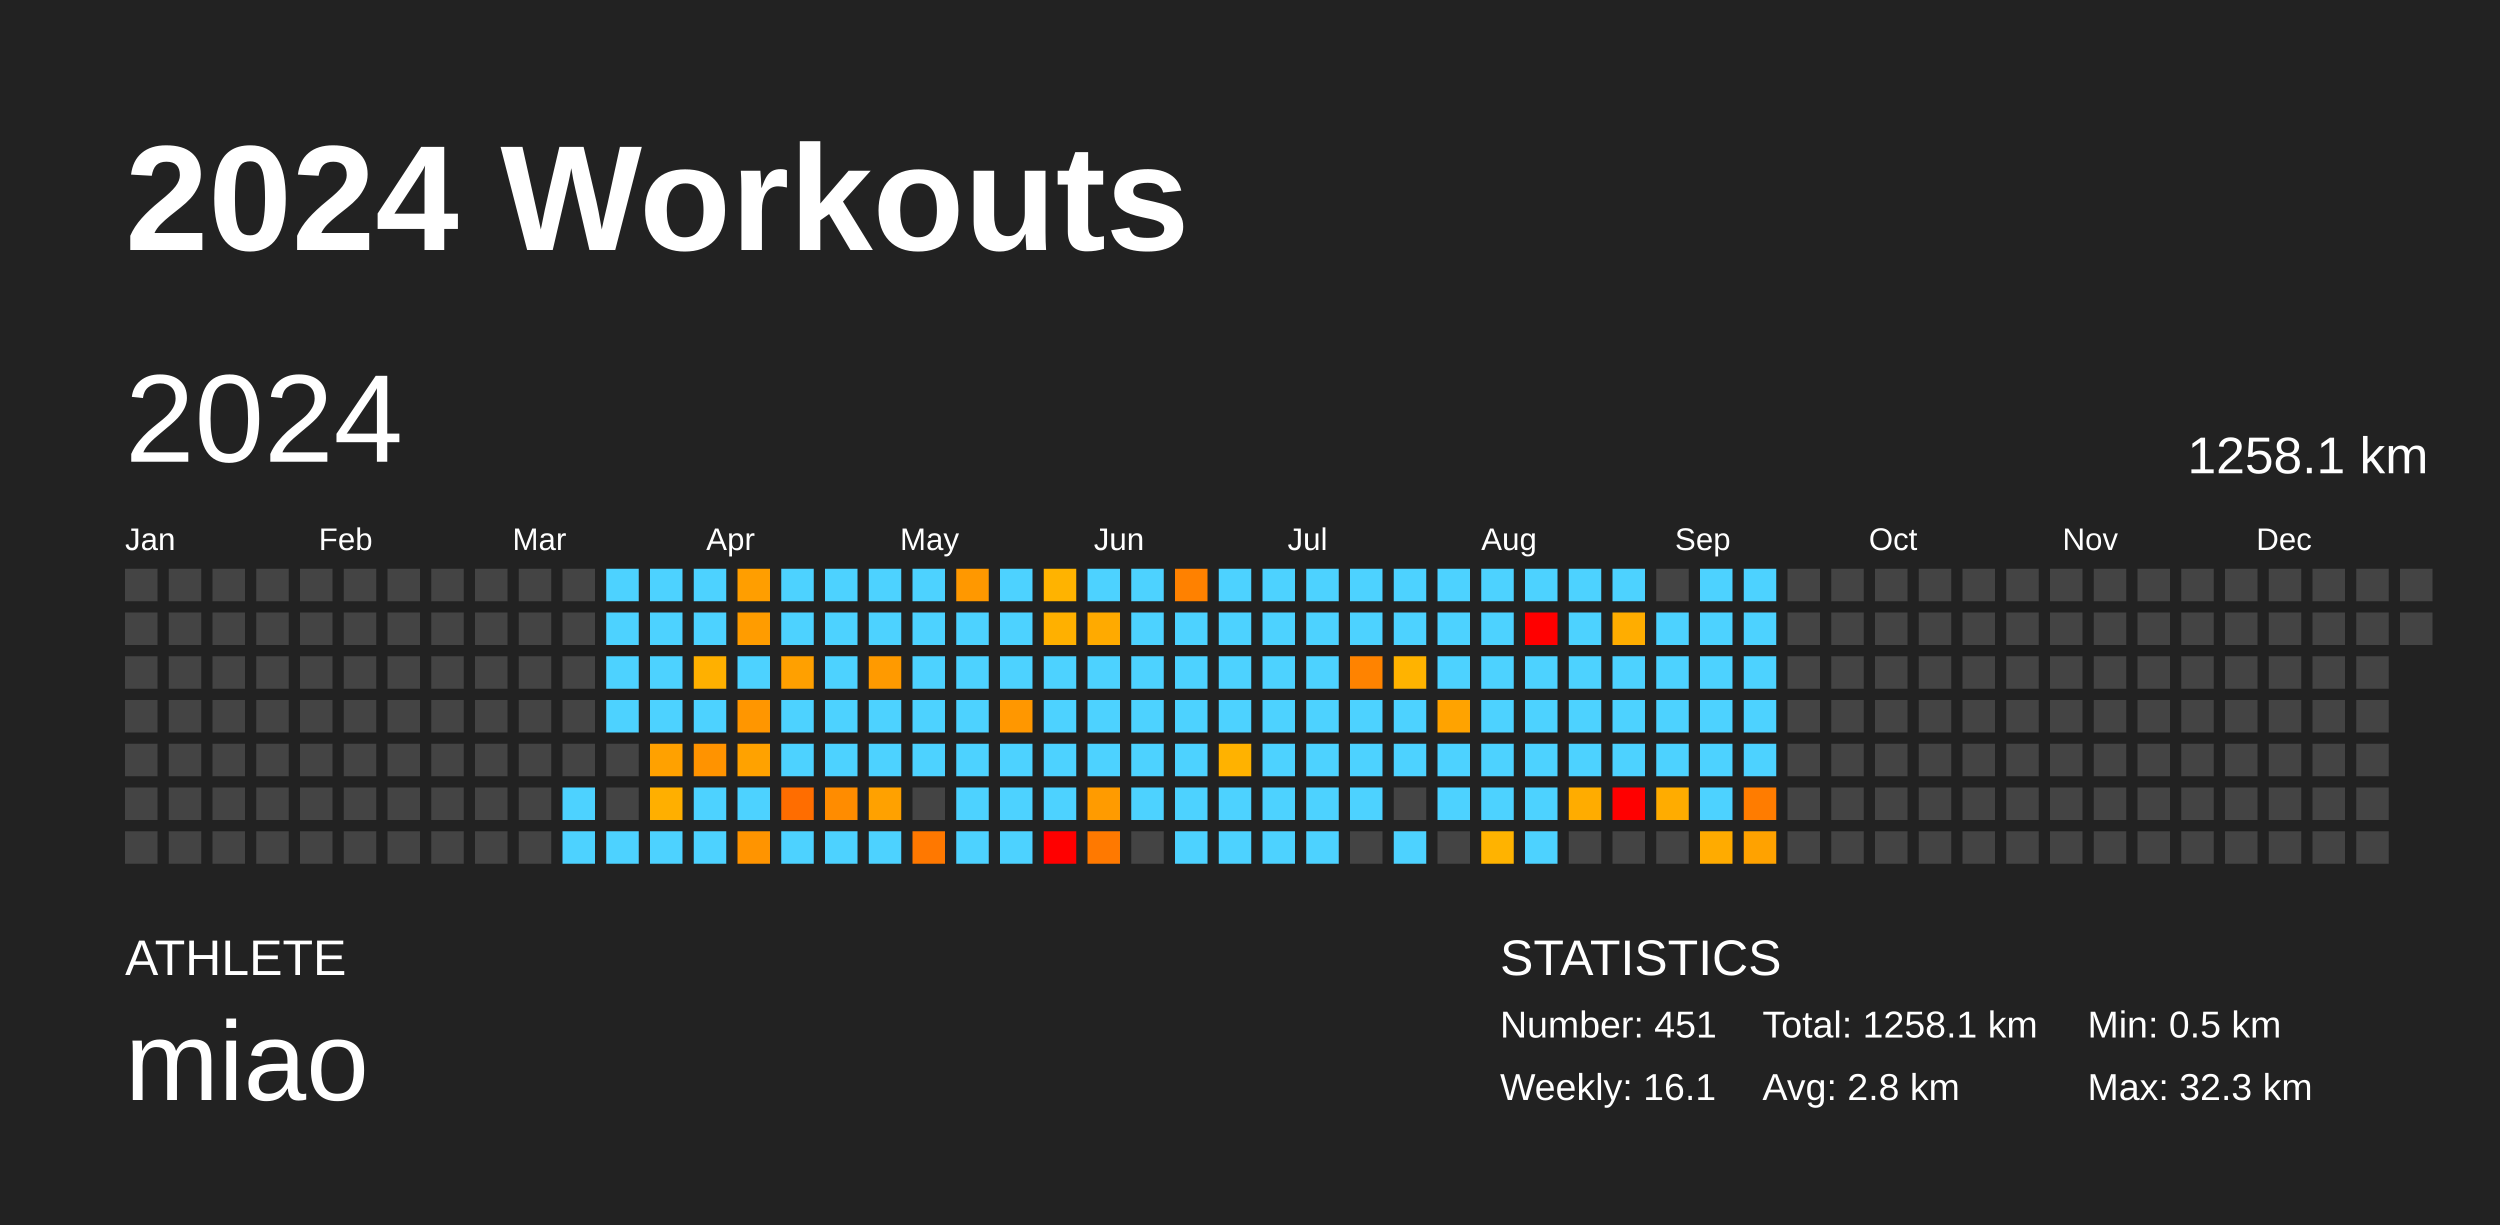
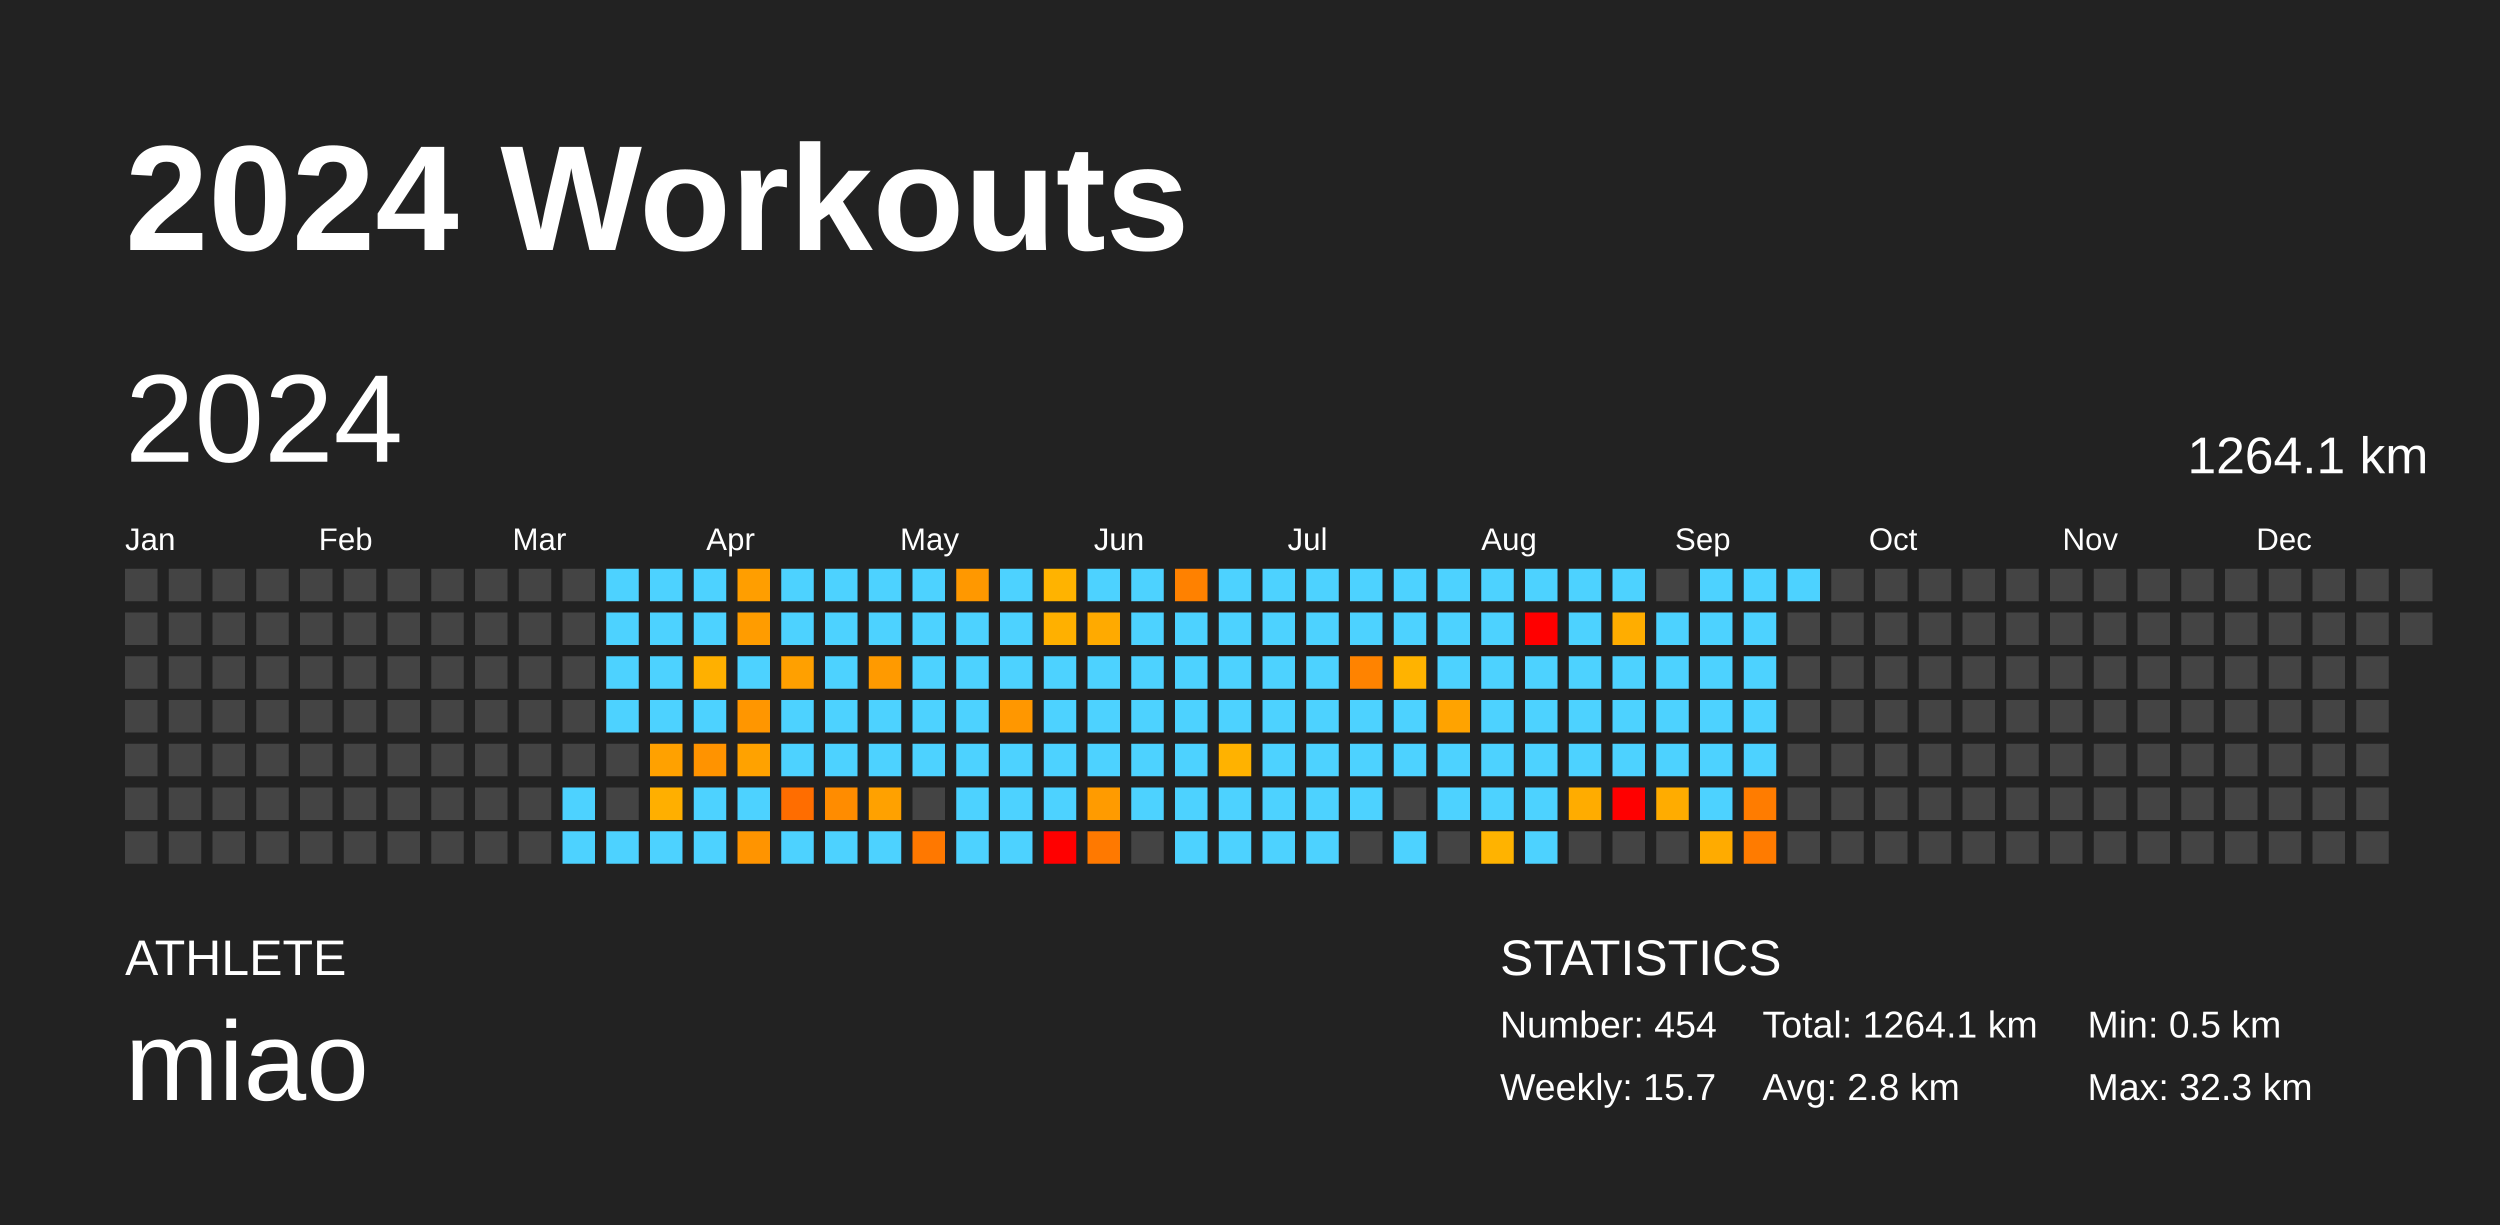
<svg xmlns="http://www.w3.org/2000/svg" baseProfile="full" height="98mm" version="1.1" viewBox="0,0,200,98" width="200mm">
  <defs />
  <rect fill="#222222" height="98" width="200" x="0" y="0" />
  <text fill="#FFFFFF" style="font-size:12px; font-family:Arial; font-weight:bold;" x="10" y="20">2024 Workouts</text>
  <text fill="#FFFFFF" style="font-size:4px; font-family:Arial" x="10" y="78">ATHLETE</text>
  <text fill="#FFFFFF" style="font-size:9px; font-family:Arial" x="10" y="88">miao</text>
  <text fill="#FFFFFF" style="font-size:4px; font-family:Arial" x="120" y="78">STATISTICS</text>
-   <text fill="#FFFFFF" style="font-size:3px; font-family:Arial" x="120" y="83">Number: 451</text>
-   <text fill="#FFFFFF" style="font-size:3px; font-family:Arial" x="120" y="88">Weekly: 16.1</text>
-   <text fill="#FFFFFF" style="font-size:3px; font-family:Arial" x="141" y="83">Total: 1258.1 km</text>
+   <text fill="#FFFFFF" style="font-size:3px; font-family:Arial" x="120" y="83">Number: 454</text>
+   <text fill="#FFFFFF" style="font-size:3px; font-family:Arial" x="120" y="88">Weekly: 15.7</text>
+   <text fill="#FFFFFF" style="font-size:3px; font-family:Arial" x="141" y="83">Total: 1264.1 km</text>
  <text fill="#FFFFFF" style="font-size:3px; font-family:Arial" x="141" y="88">Avg: 2.8 km</text>
  <text fill="#FFFFFF" style="font-size:3px; font-family:Arial" x="167" y="83">Min: 0.5 km</text>
  <text fill="#FFFFFF" style="font-size:3px; font-family:Arial" x="167" y="88">Max: 32.3 km</text>
  <text dominant-baseline="hanging" fill="#FFFFFF" style="font-size:10.0px; font-family:Arial;" x="10" y="30">2024</text>
-   <text dominant-baseline="hanging" fill="#FFFFFF" style="font-size:4.125px; font-family:Arial;" x="175" y="35">1258.1 km</text>
+   <text dominant-baseline="hanging" fill="#FFFFFF" style="font-size:4.125px; font-family:Arial;" x="175" y="35">1264.1 km</text>
  <text fill="#FFFFFF" style="font-size:2.5px; font-family:Arial" x="10.0" y="44">Jan</text>
  <text fill="#FFFFFF" style="font-size:2.5px; font-family:Arial" x="25.5" y="44">Feb</text>
  <text fill="#FFFFFF" style="font-size:2.5px; font-family:Arial" x="41.0" y="44">Mar</text>
  <text fill="#FFFFFF" style="font-size:2.5px; font-family:Arial" x="56.5" y="44">Apr</text>
  <text fill="#FFFFFF" style="font-size:2.5px; font-family:Arial" x="72.0" y="44">May</text>
  <text fill="#FFFFFF" style="font-size:2.5px; font-family:Arial" x="87.5" y="44">Jun</text>
  <text fill="#FFFFFF" style="font-size:2.5px; font-family:Arial" x="103.0" y="44">Jul</text>
  <text fill="#FFFFFF" style="font-size:2.5px; font-family:Arial" x="118.5" y="44">Aug</text>
  <text fill="#FFFFFF" style="font-size:2.5px; font-family:Arial" x="134.0" y="44">Sep</text>
  <text fill="#FFFFFF" style="font-size:2.5px; font-family:Arial" x="149.5" y="44">Oct</text>
  <text fill="#FFFFFF" style="font-size:2.5px; font-family:Arial" x="165.0" y="44">Nov</text>
  <text fill="#FFFFFF" style="font-size:2.5px; font-family:Arial" x="180.5" y="44">Dec</text>
  <rect fill="#444444" height="2.6" width="2.6" x="10.0" y="45.5" />
  <rect fill="#444444" height="2.6" width="2.6" x="10.0" y="49.0" />
  <rect fill="#444444" height="2.6" width="2.6" x="10.0" y="52.5" />
  <rect fill="#444444" height="2.6" width="2.6" x="10.0" y="56.0" />
  <rect fill="#444444" height="2.6" width="2.6" x="10.0" y="59.5" />
  <rect fill="#444444" height="2.6" width="2.6" x="10.0" y="63.0" />
  <rect fill="#444444" height="2.6" width="2.6" x="10.0" y="66.5" />
  <rect fill="#444444" height="2.6" width="2.6" x="13.5" y="45.5" />
  <rect fill="#444444" height="2.6" width="2.6" x="13.5" y="49.0" />
  <rect fill="#444444" height="2.6" width="2.6" x="13.5" y="52.5" />
  <rect fill="#444444" height="2.6" width="2.6" x="13.5" y="56.0" />
  <rect fill="#444444" height="2.6" width="2.6" x="13.5" y="59.5" />
  <rect fill="#444444" height="2.6" width="2.6" x="13.5" y="63.0" />
  <rect fill="#444444" height="2.6" width="2.6" x="13.5" y="66.5" />
  <rect fill="#444444" height="2.6" width="2.6" x="17.0" y="45.5" />
  <rect fill="#444444" height="2.6" width="2.6" x="17.0" y="49.0" />
  <rect fill="#444444" height="2.6" width="2.6" x="17.0" y="52.5" />
  <rect fill="#444444" height="2.6" width="2.6" x="17.0" y="56.0" />
  <rect fill="#444444" height="2.6" width="2.6" x="17.0" y="59.5" />
  <rect fill="#444444" height="2.6" width="2.6" x="17.0" y="63.0" />
  <rect fill="#444444" height="2.6" width="2.6" x="17.0" y="66.5" />
  <rect fill="#444444" height="2.6" width="2.6" x="20.5" y="45.5" />
  <rect fill="#444444" height="2.6" width="2.6" x="20.5" y="49.0" />
  <rect fill="#444444" height="2.6" width="2.6" x="20.5" y="52.5" />
  <rect fill="#444444" height="2.6" width="2.6" x="20.5" y="56.0" />
  <rect fill="#444444" height="2.6" width="2.6" x="20.5" y="59.5" />
  <rect fill="#444444" height="2.6" width="2.6" x="20.5" y="63.0" />
  <rect fill="#444444" height="2.6" width="2.6" x="20.5" y="66.5" />
  <rect fill="#444444" height="2.6" width="2.6" x="24.0" y="45.5" />
  <rect fill="#444444" height="2.6" width="2.6" x="24.0" y="49.0" />
  <rect fill="#444444" height="2.6" width="2.6" x="24.0" y="52.5" />
  <rect fill="#444444" height="2.6" width="2.6" x="24.0" y="56.0" />
  <rect fill="#444444" height="2.6" width="2.6" x="24.0" y="59.5" />
  <rect fill="#444444" height="2.6" width="2.6" x="24.0" y="63.0" />
  <rect fill="#444444" height="2.6" width="2.6" x="24.0" y="66.5" />
  <rect fill="#444444" height="2.6" width="2.6" x="27.5" y="45.5" />
  <rect fill="#444444" height="2.6" width="2.6" x="27.5" y="49.0" />
  <rect fill="#444444" height="2.6" width="2.6" x="27.5" y="52.5" />
  <rect fill="#444444" height="2.6" width="2.6" x="27.5" y="56.0" />
  <rect fill="#444444" height="2.6" width="2.6" x="27.5" y="59.5" />
  <rect fill="#444444" height="2.6" width="2.6" x="27.5" y="63.0" />
  <rect fill="#444444" height="2.6" width="2.6" x="27.5" y="66.5" />
  <rect fill="#444444" height="2.6" width="2.6" x="31.0" y="45.5" />
  <rect fill="#444444" height="2.6" width="2.6" x="31.0" y="49.0" />
  <rect fill="#444444" height="2.6" width="2.6" x="31.0" y="52.5" />
  <rect fill="#444444" height="2.6" width="2.6" x="31.0" y="56.0" />
  <rect fill="#444444" height="2.6" width="2.6" x="31.0" y="59.5" />
  <rect fill="#444444" height="2.6" width="2.6" x="31.0" y="63.0" />
  <rect fill="#444444" height="2.6" width="2.6" x="31.0" y="66.5" />
  <rect fill="#444444" height="2.6" width="2.6" x="34.5" y="45.5" />
  <rect fill="#444444" height="2.6" width="2.6" x="34.5" y="49.0" />
  <rect fill="#444444" height="2.6" width="2.6" x="34.5" y="52.5" />
  <rect fill="#444444" height="2.6" width="2.6" x="34.5" y="56.0" />
  <rect fill="#444444" height="2.6" width="2.6" x="34.5" y="59.5" />
  <rect fill="#444444" height="2.6" width="2.6" x="34.5" y="63.0" />
  <rect fill="#444444" height="2.6" width="2.6" x="34.5" y="66.5" />
  <rect fill="#444444" height="2.6" width="2.6" x="38.0" y="45.5" />
  <rect fill="#444444" height="2.6" width="2.6" x="38.0" y="49.0" />
  <rect fill="#444444" height="2.6" width="2.6" x="38.0" y="52.5" />
  <rect fill="#444444" height="2.6" width="2.6" x="38.0" y="56.0" />
  <rect fill="#444444" height="2.6" width="2.6" x="38.0" y="59.5" />
  <rect fill="#444444" height="2.6" width="2.6" x="38.0" y="63.0" />
  <rect fill="#444444" height="2.6" width="2.6" x="38.0" y="66.5" />
  <rect fill="#444444" height="2.6" width="2.6" x="41.5" y="45.5" />
  <rect fill="#444444" height="2.6" width="2.6" x="41.5" y="49.0" />
  <rect fill="#444444" height="2.6" width="2.6" x="41.5" y="52.5" />
  <rect fill="#444444" height="2.6" width="2.6" x="41.5" y="56.0" />
  <rect fill="#444444" height="2.6" width="2.6" x="41.5" y="59.5" />
  <rect fill="#444444" height="2.6" width="2.6" x="41.5" y="63.0" />
  <rect fill="#444444" height="2.6" width="2.6" x="41.5" y="66.5" />
  <rect fill="#444444" height="2.6" width="2.6" x="45.0" y="45.5" />
  <rect fill="#444444" height="2.6" width="2.6" x="45.0" y="49.0" />
  <rect fill="#444444" height="2.6" width="2.6" x="45.0" y="52.5" />
  <rect fill="#444444" height="2.6" width="2.6" x="45.0" y="56.0" />
  <rect fill="#444444" height="2.6" width="2.6" x="45.0" y="59.5" />
  <rect fill="#4dd2ff" height="2.6" width="2.6" x="45.0" y="63.0" />
  <rect fill="#4dd2ff" height="2.6" width="2.6" x="45.0" y="66.5" />
  <rect fill="#4dd2ff" height="2.6" width="2.6" x="48.5" y="45.5" />
  <rect fill="#4dd2ff" height="2.6" width="2.6" x="48.5" y="49.0" />
  <rect fill="#4dd2ff" height="2.6" width="2.6" x="48.5" y="52.5" />
  <rect fill="#4dd2ff" height="2.6" width="2.6" x="48.5" y="56.0" />
  <rect fill="#444444" height="2.6" width="2.6" x="48.5" y="59.5" />
  <rect fill="#444444" height="2.6" width="2.6" x="48.5" y="63.0" />
  <rect fill="#4dd2ff" height="2.6" width="2.6" x="48.5" y="66.5" />
  <rect fill="#4dd2ff" height="2.6" width="2.6" x="52.0" y="45.5" />
  <rect fill="#4dd2ff" height="2.6" width="2.6" x="52.0" y="49.0" />
  <rect fill="#4dd2ff" height="2.6" width="2.6" x="52.0" y="52.5" />
  <rect fill="#4dd2ff" height="2.6" width="2.6" x="52.0" y="56.0" />
  <rect fill="#ffa100" height="2.6" width="2.6" x="52.0" y="59.5" />
  <rect fill="#ffaf00" height="2.6" width="2.6" x="52.0" y="63.0" />
  <rect fill="#4dd2ff" height="2.6" width="2.6" x="52.0" y="66.5" />
  <rect fill="#4dd2ff" height="2.6" width="2.6" x="55.5" y="45.5" />
  <rect fill="#4dd2ff" height="2.6" width="2.6" x="55.5" y="49.0" />
  <rect fill="#ffb000" height="2.6" width="2.6" x="55.5" y="52.5" />
  <rect fill="#4dd2ff" height="2.6" width="2.6" x="55.5" y="56.0" />
  <rect fill="#ff9300" height="2.6" width="2.6" x="55.5" y="59.5" />
  <rect fill="#4dd2ff" height="2.6" width="2.6" x="55.5" y="63.0" />
  <rect fill="#4dd2ff" height="2.6" width="2.6" x="55.5" y="66.5" />
  <rect fill="#ff9e00" height="2.6" width="2.6" x="59.0" y="45.5" />
  <rect fill="#ff9c00" height="2.6" width="2.6" x="59.0" y="49.0" />
  <rect fill="#4dd2ff" height="2.6" width="2.6" x="59.0" y="52.5" />
  <rect fill="#ff9600" height="2.6" width="2.6" x="59.0" y="56.0" />
  <rect fill="#ffa200" height="2.6" width="2.6" x="59.0" y="59.5" />
  <rect fill="#4dd2ff" height="2.6" width="2.6" x="59.0" y="63.0" />
  <rect fill="#ff9400" height="2.6" width="2.6" x="59.0" y="66.5" />
  <rect fill="#4dd2ff" height="2.6" width="2.6" x="62.5" y="45.5" />
  <rect fill="#4dd2ff" height="2.6" width="2.6" x="62.5" y="49.0" />
  <rect fill="#ffa000" height="2.6" width="2.6" x="62.5" y="52.5" />
  <rect fill="#4dd2ff" height="2.6" width="2.6" x="62.5" y="56.0" />
  <rect fill="#4dd2ff" height="2.6" width="2.6" x="62.5" y="59.5" />
  <rect fill="#ff6d00" height="2.6" width="2.6" x="62.5" y="63.0" />
  <rect fill="#4dd2ff" height="2.6" width="2.6" x="62.5" y="66.5" />
  <rect fill="#4dd2ff" height="2.6" width="2.6" x="66.0" y="45.5" />
  <rect fill="#4dd2ff" height="2.6" width="2.6" x="66.0" y="49.0" />
  <rect fill="#4dd2ff" height="2.6" width="2.6" x="66.0" y="52.5" />
  <rect fill="#4dd2ff" height="2.6" width="2.6" x="66.0" y="56.0" />
  <rect fill="#4dd2ff" height="2.6" width="2.6" x="66.0" y="59.5" />
  <rect fill="#ff8c00" height="2.6" width="2.6" x="66.0" y="63.0" />
  <rect fill="#4dd2ff" height="2.6" width="2.6" x="66.0" y="66.5" />
  <rect fill="#4dd2ff" height="2.6" width="2.6" x="69.5" y="45.5" />
  <rect fill="#4dd2ff" height="2.6" width="2.6" x="69.5" y="49.0" />
  <rect fill="#ff9a00" height="2.6" width="2.6" x="69.5" y="52.5" />
  <rect fill="#4dd2ff" height="2.6" width="2.6" x="69.5" y="56.0" />
  <rect fill="#4dd2ff" height="2.6" width="2.6" x="69.5" y="59.5" />
  <rect fill="#ffa100" height="2.6" width="2.6" x="69.5" y="63.0" />
  <rect fill="#4dd2ff" height="2.6" width="2.6" x="69.5" y="66.5" />
  <rect fill="#4dd2ff" height="2.6" width="2.6" x="73.0" y="45.5" />
  <rect fill="#4dd2ff" height="2.6" width="2.6" x="73.0" y="49.0" />
  <rect fill="#4dd2ff" height="2.6" width="2.6" x="73.0" y="52.5" />
  <rect fill="#4dd2ff" height="2.6" width="2.6" x="73.0" y="56.0" />
  <rect fill="#4dd2ff" height="2.6" width="2.6" x="73.0" y="59.5" />
  <rect fill="#444444" height="2.6" width="2.6" x="73.0" y="63.0" />
  <rect fill="#ff7800" height="2.6" width="2.6" x="73.0" y="66.5" />
  <rect fill="#ff9800" height="2.6" width="2.6" x="76.5" y="45.5" />
  <rect fill="#4dd2ff" height="2.6" width="2.6" x="76.5" y="49.0" />
  <rect fill="#4dd2ff" height="2.6" width="2.6" x="76.5" y="52.5" />
  <rect fill="#4dd2ff" height="2.6" width="2.6" x="76.5" y="56.0" />
  <rect fill="#4dd2ff" height="2.6" width="2.6" x="76.5" y="59.5" />
  <rect fill="#4dd2ff" height="2.6" width="2.6" x="76.5" y="63.0" />
  <rect fill="#4dd2ff" height="2.6" width="2.6" x="76.5" y="66.5" />
  <rect fill="#4dd2ff" height="2.6" width="2.6" x="80.0" y="45.5" />
  <rect fill="#4dd2ff" height="2.6" width="2.6" x="80.0" y="49.0" />
  <rect fill="#4dd2ff" height="2.6" width="2.6" x="80.0" y="52.5" />
  <rect fill="#ff9700" height="2.6" width="2.6" x="80.0" y="56.0" />
  <rect fill="#4dd2ff" height="2.6" width="2.6" x="80.0" y="59.5" />
  <rect fill="#4dd2ff" height="2.6" width="2.6" x="80.0" y="63.0" />
  <rect fill="#4dd2ff" height="2.6" width="2.6" x="80.0" y="66.5" />
  <rect fill="#ffb300" height="2.6" width="2.6" x="83.5" y="45.5" />
  <rect fill="#ffb000" height="2.6" width="2.6" x="83.5" y="49.0" />
  <rect fill="#4dd2ff" height="2.6" width="2.6" x="83.5" y="52.5" />
  <rect fill="#4dd2ff" height="2.6" width="2.6" x="83.5" y="56.0" />
  <rect fill="#4dd2ff" height="2.6" width="2.6" x="83.5" y="59.5" />
  <rect fill="#4dd2ff" height="2.6" width="2.6" x="83.5" y="63.0" />
  <rect fill="red" height="2.6" width="2.6" x="83.5" y="66.5" />
  <rect fill="#4dd2ff" height="2.6" width="2.6" x="87.0" y="45.5" />
  <rect fill="#ffaa00" height="2.6" width="2.6" x="87.0" y="49.0" />
  <rect fill="#4dd2ff" height="2.6" width="2.6" x="87.0" y="52.5" />
  <rect fill="#4dd2ff" height="2.6" width="2.6" x="87.0" y="56.0" />
  <rect fill="#4dd2ff" height="2.6" width="2.6" x="87.0" y="59.5" />
  <rect fill="#ff9b00" height="2.6" width="2.6" x="87.0" y="63.0" />
  <rect fill="#ff7900" height="2.6" width="2.6" x="87.0" y="66.5" />
  <rect fill="#4dd2ff" height="2.6" width="2.6" x="90.5" y="45.5" />
  <rect fill="#4dd2ff" height="2.6" width="2.6" x="90.5" y="49.0" />
  <rect fill="#4dd2ff" height="2.6" width="2.6" x="90.5" y="52.5" />
  <rect fill="#4dd2ff" height="2.6" width="2.6" x="90.5" y="56.0" />
  <rect fill="#4dd2ff" height="2.6" width="2.6" x="90.5" y="59.5" />
  <rect fill="#4dd2ff" height="2.6" width="2.6" x="90.5" y="63.0" />
  <rect fill="#444444" height="2.6" width="2.6" x="90.5" y="66.5" />
  <rect fill="#ff8100" height="2.6" width="2.6" x="94.0" y="45.5" />
  <rect fill="#4dd2ff" height="2.6" width="2.6" x="94.0" y="49.0" />
  <rect fill="#4dd2ff" height="2.6" width="2.6" x="94.0" y="52.5" />
  <rect fill="#4dd2ff" height="2.6" width="2.6" x="94.0" y="56.0" />
  <rect fill="#4dd2ff" height="2.6" width="2.6" x="94.0" y="59.5" />
  <rect fill="#4dd2ff" height="2.6" width="2.6" x="94.0" y="63.0" />
  <rect fill="#4dd2ff" height="2.6" width="2.6" x="94.0" y="66.5" />
  <rect fill="#4dd2ff" height="2.6" width="2.6" x="97.5" y="45.5" />
  <rect fill="#4dd2ff" height="2.6" width="2.6" x="97.5" y="49.0" />
  <rect fill="#4dd2ff" height="2.6" width="2.6" x="97.5" y="52.5" />
  <rect fill="#4dd2ff" height="2.6" width="2.6" x="97.5" y="56.0" />
  <rect fill="#ffb200" height="2.6" width="2.6" x="97.5" y="59.5" />
  <rect fill="#4dd2ff" height="2.6" width="2.6" x="97.5" y="63.0" />
  <rect fill="#4dd2ff" height="2.6" width="2.6" x="97.5" y="66.5" />
  <rect fill="#4dd2ff" height="2.6" width="2.6" x="101.0" y="45.5" />
  <rect fill="#4dd2ff" height="2.6" width="2.6" x="101.0" y="49.0" />
  <rect fill="#4dd2ff" height="2.6" width="2.6" x="101.0" y="52.5" />
  <rect fill="#4dd2ff" height="2.6" width="2.6" x="101.0" y="56.0" />
  <rect fill="#4dd2ff" height="2.6" width="2.6" x="101.0" y="59.5" />
  <rect fill="#4dd2ff" height="2.6" width="2.6" x="101.0" y="63.0" />
  <rect fill="#4dd2ff" height="2.6" width="2.6" x="101.0" y="66.5" />
  <rect fill="#4dd2ff" height="2.6" width="2.6" x="104.5" y="45.5" />
  <rect fill="#4dd2ff" height="2.6" width="2.6" x="104.5" y="49.0" />
  <rect fill="#4dd2ff" height="2.6" width="2.6" x="104.5" y="52.5" />
  <rect fill="#4dd2ff" height="2.6" width="2.6" x="104.5" y="56.0" />
  <rect fill="#4dd2ff" height="2.6" width="2.6" x="104.5" y="59.5" />
  <rect fill="#4dd2ff" height="2.6" width="2.6" x="104.5" y="63.0" />
  <rect fill="#4dd2ff" height="2.6" width="2.6" x="104.5" y="66.5" />
  <rect fill="#4dd2ff" height="2.6" width="2.6" x="108.0" y="45.5" />
  <rect fill="#4dd2ff" height="2.6" width="2.6" x="108.0" y="49.0" />
  <rect fill="#ff8300" height="2.6" width="2.6" x="108.0" y="52.5" />
  <rect fill="#4dd2ff" height="2.6" width="2.6" x="108.0" y="56.0" />
  <rect fill="#4dd2ff" height="2.6" width="2.6" x="108.0" y="59.5" />
  <rect fill="#4dd2ff" height="2.6" width="2.6" x="108.0" y="63.0" />
  <rect fill="#444444" height="2.6" width="2.6" x="108.0" y="66.5" />
  <rect fill="#4dd2ff" height="2.6" width="2.6" x="111.5" y="45.5" />
  <rect fill="#4dd2ff" height="2.6" width="2.6" x="111.5" y="49.0" />
  <rect fill="#ffb300" height="2.6" width="2.6" x="111.5" y="52.5" />
  <rect fill="#4dd2ff" height="2.6" width="2.6" x="111.5" y="56.0" />
  <rect fill="#4dd2ff" height="2.6" width="2.6" x="111.5" y="59.5" />
  <rect fill="#444444" height="2.6" width="2.6" x="111.5" y="63.0" />
  <rect fill="#4dd2ff" height="2.6" width="2.6" x="111.5" y="66.5" />
  <rect fill="#4dd2ff" height="2.6" width="2.6" x="115.0" y="45.5" />
  <rect fill="#4dd2ff" height="2.6" width="2.6" x="115.0" y="49.0" />
  <rect fill="#4dd2ff" height="2.6" width="2.6" x="115.0" y="52.5" />
  <rect fill="#ffa300" height="2.6" width="2.6" x="115.0" y="56.0" />
  <rect fill="#4dd2ff" height="2.6" width="2.6" x="115.0" y="59.5" />
  <rect fill="#4dd2ff" height="2.6" width="2.6" x="115.0" y="63.0" />
  <rect fill="#444444" height="2.6" width="2.6" x="115.0" y="66.5" />
  <rect fill="#4dd2ff" height="2.6" width="2.6" x="118.5" y="45.5" />
  <rect fill="#4dd2ff" height="2.6" width="2.6" x="118.5" y="49.0" />
  <rect fill="#4dd2ff" height="2.6" width="2.6" x="118.5" y="52.5" />
  <rect fill="#4dd2ff" height="2.6" width="2.6" x="118.5" y="56.0" />
  <rect fill="#4dd2ff" height="2.6" width="2.6" x="118.5" y="59.5" />
  <rect fill="#4dd2ff" height="2.6" width="2.6" x="118.5" y="63.0" />
  <rect fill="#ffb300" height="2.6" width="2.6" x="118.5" y="66.5" />
  <rect fill="#4dd2ff" height="2.6" width="2.6" x="122.0" y="45.5" />
  <rect fill="red" height="2.6" width="2.6" x="122.0" y="49.0" />
  <rect fill="#4dd2ff" height="2.6" width="2.6" x="122.0" y="52.5" />
  <rect fill="#4dd2ff" height="2.6" width="2.6" x="122.0" y="56.0" />
  <rect fill="#4dd2ff" height="2.6" width="2.6" x="122.0" y="59.5" />
  <rect fill="#4dd2ff" height="2.6" width="2.6" x="122.0" y="63.0" />
  <rect fill="#4dd2ff" height="2.6" width="2.6" x="122.0" y="66.5" />
  <rect fill="#4dd2ff" height="2.6" width="2.6" x="125.5" y="45.5" />
  <rect fill="#4dd2ff" height="2.6" width="2.6" x="125.5" y="49.0" />
  <rect fill="#4dd2ff" height="2.6" width="2.6" x="125.5" y="52.5" />
  <rect fill="#4dd2ff" height="2.6" width="2.6" x="125.5" y="56.0" />
  <rect fill="#4dd2ff" height="2.6" width="2.6" x="125.5" y="59.5" />
  <rect fill="#ffac00" height="2.6" width="2.6" x="125.5" y="63.0" />
  <rect fill="#444444" height="2.6" width="2.6" x="125.5" y="66.5" />
  <rect fill="#4dd2ff" height="2.6" width="2.6" x="129.0" y="45.5" />
  <rect fill="#ffad00" height="2.6" width="2.6" x="129.0" y="49.0" />
  <rect fill="#4dd2ff" height="2.6" width="2.6" x="129.0" y="52.5" />
  <rect fill="#4dd2ff" height="2.6" width="2.6" x="129.0" y="56.0" />
  <rect fill="#4dd2ff" height="2.6" width="2.6" x="129.0" y="59.5" />
  <rect fill="red" height="2.6" width="2.6" x="129.0" y="63.0" />
  <rect fill="#444444" height="2.6" width="2.6" x="129.0" y="66.5" />
  <rect fill="#444444" height="2.6" width="2.6" x="132.5" y="45.5" />
  <rect fill="#4dd2ff" height="2.6" width="2.6" x="132.5" y="49.0" />
  <rect fill="#4dd2ff" height="2.6" width="2.6" x="132.5" y="52.5" />
  <rect fill="#4dd2ff" height="2.6" width="2.6" x="132.5" y="56.0" />
  <rect fill="#4dd2ff" height="2.6" width="2.6" x="132.5" y="59.5" />
  <rect fill="#ffac00" height="2.6" width="2.6" x="132.5" y="63.0" />
  <rect fill="#444444" height="2.6" width="2.6" x="132.5" y="66.5" />
  <rect fill="#4dd2ff" height="2.6" width="2.6" x="136.0" y="45.5" />
  <rect fill="#4dd2ff" height="2.6" width="2.6" x="136.0" y="49.0" />
  <rect fill="#4dd2ff" height="2.6" width="2.6" x="136.0" y="52.5" />
  <rect fill="#4dd2ff" height="2.6" width="2.6" x="136.0" y="56.0" />
  <rect fill="#4dd2ff" height="2.6" width="2.6" x="136.0" y="59.5" />
  <rect fill="#4dd2ff" height="2.6" width="2.6" x="136.0" y="63.0" />
  <rect fill="#ffab00" height="2.6" width="2.6" x="136.0" y="66.5" />
  <rect fill="#4dd2ff" height="2.6" width="2.6" x="139.5" y="45.5" />
  <rect fill="#4dd2ff" height="2.6" width="2.6" x="139.5" y="49.0" />
  <rect fill="#4dd2ff" height="2.6" width="2.6" x="139.5" y="52.5" />
  <rect fill="#4dd2ff" height="2.6" width="2.6" x="139.5" y="56.0" />
  <rect fill="#4dd2ff" height="2.6" width="2.6" x="139.5" y="59.5" />
  <rect fill="#ff7c00" height="2.6" width="2.6" x="139.5" y="63.0" />
-   <rect fill="#ffa200" height="2.6" width="2.6" x="139.5" y="66.5" />
-   <rect fill="#444444" height="2.6" width="2.6" x="143.0" y="45.5" />
+   <rect fill="#ff7b00" height="2.6" width="2.6" x="139.5" y="66.5" />
+   <rect fill="#4dd2ff" height="2.6" width="2.6" x="143.0" y="45.5" />
  <rect fill="#444444" height="2.6" width="2.6" x="143.0" y="49.0" />
  <rect fill="#444444" height="2.6" width="2.6" x="143.0" y="52.5" />
  <rect fill="#444444" height="2.6" width="2.6" x="143.0" y="56.0" />
  <rect fill="#444444" height="2.6" width="2.6" x="143.0" y="59.5" />
  <rect fill="#444444" height="2.6" width="2.6" x="143.0" y="63.0" />
  <rect fill="#444444" height="2.6" width="2.6" x="143.0" y="66.5" />
  <rect fill="#444444" height="2.6" width="2.6" x="146.5" y="45.5" />
  <rect fill="#444444" height="2.6" width="2.6" x="146.5" y="49.0" />
  <rect fill="#444444" height="2.6" width="2.6" x="146.5" y="52.5" />
  <rect fill="#444444" height="2.6" width="2.6" x="146.5" y="56.0" />
  <rect fill="#444444" height="2.6" width="2.6" x="146.5" y="59.5" />
  <rect fill="#444444" height="2.6" width="2.6" x="146.5" y="63.0" />
  <rect fill="#444444" height="2.6" width="2.6" x="146.5" y="66.5" />
  <rect fill="#444444" height="2.6" width="2.6" x="150.0" y="45.5" />
  <rect fill="#444444" height="2.6" width="2.6" x="150.0" y="49.0" />
  <rect fill="#444444" height="2.6" width="2.6" x="150.0" y="52.5" />
  <rect fill="#444444" height="2.6" width="2.6" x="150.0" y="56.0" />
  <rect fill="#444444" height="2.6" width="2.6" x="150.0" y="59.5" />
  <rect fill="#444444" height="2.6" width="2.6" x="150.0" y="63.0" />
  <rect fill="#444444" height="2.6" width="2.6" x="150.0" y="66.5" />
  <rect fill="#444444" height="2.6" width="2.6" x="153.5" y="45.5" />
  <rect fill="#444444" height="2.6" width="2.6" x="153.5" y="49.0" />
  <rect fill="#444444" height="2.6" width="2.6" x="153.5" y="52.5" />
  <rect fill="#444444" height="2.6" width="2.6" x="153.5" y="56.0" />
  <rect fill="#444444" height="2.6" width="2.6" x="153.5" y="59.5" />
  <rect fill="#444444" height="2.6" width="2.6" x="153.5" y="63.0" />
  <rect fill="#444444" height="2.6" width="2.6" x="153.5" y="66.5" />
  <rect fill="#444444" height="2.6" width="2.6" x="157.0" y="45.5" />
  <rect fill="#444444" height="2.6" width="2.6" x="157.0" y="49.0" />
  <rect fill="#444444" height="2.6" width="2.6" x="157.0" y="52.5" />
  <rect fill="#444444" height="2.6" width="2.6" x="157.0" y="56.0" />
  <rect fill="#444444" height="2.6" width="2.6" x="157.0" y="59.5" />
  <rect fill="#444444" height="2.6" width="2.6" x="157.0" y="63.0" />
  <rect fill="#444444" height="2.6" width="2.6" x="157.0" y="66.5" />
  <rect fill="#444444" height="2.6" width="2.6" x="160.5" y="45.5" />
  <rect fill="#444444" height="2.6" width="2.6" x="160.5" y="49.0" />
  <rect fill="#444444" height="2.6" width="2.6" x="160.5" y="52.5" />
  <rect fill="#444444" height="2.6" width="2.6" x="160.5" y="56.0" />
  <rect fill="#444444" height="2.6" width="2.6" x="160.5" y="59.5" />
  <rect fill="#444444" height="2.6" width="2.6" x="160.5" y="63.0" />
  <rect fill="#444444" height="2.6" width="2.6" x="160.5" y="66.5" />
  <rect fill="#444444" height="2.6" width="2.6" x="164.0" y="45.5" />
  <rect fill="#444444" height="2.6" width="2.6" x="164.0" y="49.0" />
  <rect fill="#444444" height="2.6" width="2.6" x="164.0" y="52.5" />
  <rect fill="#444444" height="2.6" width="2.6" x="164.0" y="56.0" />
  <rect fill="#444444" height="2.6" width="2.6" x="164.0" y="59.5" />
  <rect fill="#444444" height="2.6" width="2.6" x="164.0" y="63.0" />
  <rect fill="#444444" height="2.6" width="2.6" x="164.0" y="66.5" />
  <rect fill="#444444" height="2.6" width="2.6" x="167.5" y="45.5" />
  <rect fill="#444444" height="2.6" width="2.6" x="167.5" y="49.0" />
  <rect fill="#444444" height="2.6" width="2.6" x="167.5" y="52.5" />
  <rect fill="#444444" height="2.6" width="2.6" x="167.5" y="56.0" />
  <rect fill="#444444" height="2.6" width="2.6" x="167.5" y="59.5" />
  <rect fill="#444444" height="2.6" width="2.6" x="167.5" y="63.0" />
  <rect fill="#444444" height="2.6" width="2.6" x="167.5" y="66.5" />
  <rect fill="#444444" height="2.6" width="2.6" x="171.0" y="45.5" />
  <rect fill="#444444" height="2.6" width="2.6" x="171.0" y="49.0" />
  <rect fill="#444444" height="2.6" width="2.6" x="171.0" y="52.5" />
  <rect fill="#444444" height="2.6" width="2.6" x="171.0" y="56.0" />
  <rect fill="#444444" height="2.6" width="2.6" x="171.0" y="59.5" />
  <rect fill="#444444" height="2.6" width="2.6" x="171.0" y="63.0" />
  <rect fill="#444444" height="2.6" width="2.6" x="171.0" y="66.5" />
  <rect fill="#444444" height="2.6" width="2.6" x="174.5" y="45.5" />
  <rect fill="#444444" height="2.6" width="2.6" x="174.5" y="49.0" />
  <rect fill="#444444" height="2.6" width="2.6" x="174.5" y="52.5" />
  <rect fill="#444444" height="2.6" width="2.6" x="174.5" y="56.0" />
  <rect fill="#444444" height="2.6" width="2.6" x="174.5" y="59.5" />
  <rect fill="#444444" height="2.6" width="2.6" x="174.5" y="63.0" />
  <rect fill="#444444" height="2.6" width="2.6" x="174.5" y="66.5" />
  <rect fill="#444444" height="2.6" width="2.6" x="178.0" y="45.5" />
  <rect fill="#444444" height="2.6" width="2.6" x="178.0" y="49.0" />
  <rect fill="#444444" height="2.6" width="2.6" x="178.0" y="52.5" />
  <rect fill="#444444" height="2.6" width="2.6" x="178.0" y="56.0" />
  <rect fill="#444444" height="2.6" width="2.6" x="178.0" y="59.5" />
  <rect fill="#444444" height="2.6" width="2.6" x="178.0" y="63.0" />
  <rect fill="#444444" height="2.6" width="2.6" x="178.0" y="66.5" />
  <rect fill="#444444" height="2.6" width="2.6" x="181.5" y="45.5" />
  <rect fill="#444444" height="2.6" width="2.6" x="181.5" y="49.0" />
  <rect fill="#444444" height="2.6" width="2.6" x="181.5" y="52.5" />
  <rect fill="#444444" height="2.6" width="2.6" x="181.5" y="56.0" />
  <rect fill="#444444" height="2.6" width="2.6" x="181.5" y="59.5" />
  <rect fill="#444444" height="2.6" width="2.6" x="181.5" y="63.0" />
  <rect fill="#444444" height="2.6" width="2.6" x="181.5" y="66.5" />
  <rect fill="#444444" height="2.6" width="2.6" x="185.0" y="45.5" />
  <rect fill="#444444" height="2.6" width="2.6" x="185.0" y="49.0" />
  <rect fill="#444444" height="2.6" width="2.6" x="185.0" y="52.5" />
  <rect fill="#444444" height="2.6" width="2.6" x="185.0" y="56.0" />
  <rect fill="#444444" height="2.6" width="2.6" x="185.0" y="59.5" />
  <rect fill="#444444" height="2.6" width="2.6" x="185.0" y="63.0" />
  <rect fill="#444444" height="2.6" width="2.6" x="185.0" y="66.5" />
  <rect fill="#444444" height="2.6" width="2.6" x="188.5" y="45.5" />
  <rect fill="#444444" height="2.6" width="2.6" x="188.5" y="49.0" />
  <rect fill="#444444" height="2.6" width="2.6" x="188.5" y="52.5" />
  <rect fill="#444444" height="2.6" width="2.6" x="188.5" y="56.0" />
  <rect fill="#444444" height="2.6" width="2.6" x="188.5" y="59.5" />
  <rect fill="#444444" height="2.6" width="2.6" x="188.5" y="63.0" />
  <rect fill="#444444" height="2.6" width="2.6" x="188.5" y="66.5" />
  <rect fill="#444444" height="2.6" width="2.6" x="192.0" y="45.5" />
  <rect fill="#444444" height="2.6" width="2.6" x="192.0" y="49.0" />
</svg>
